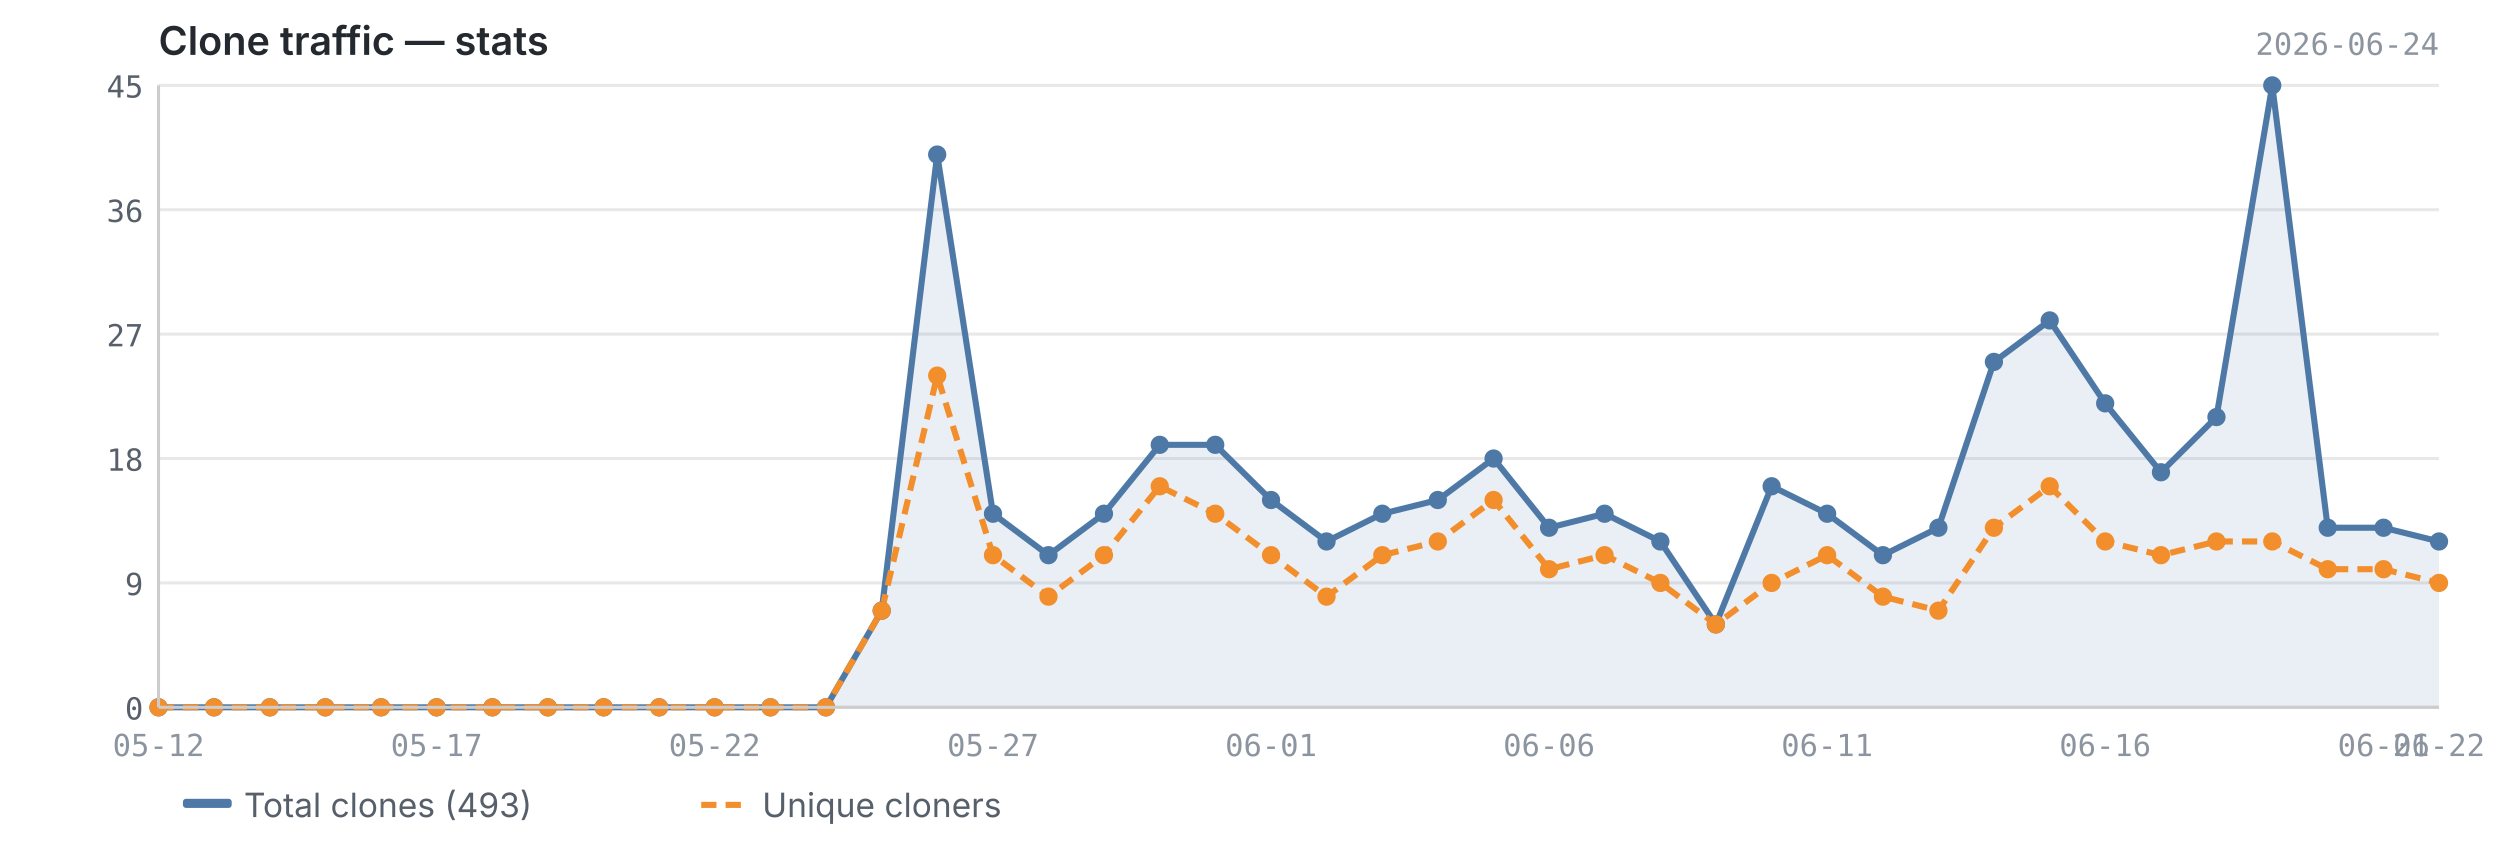
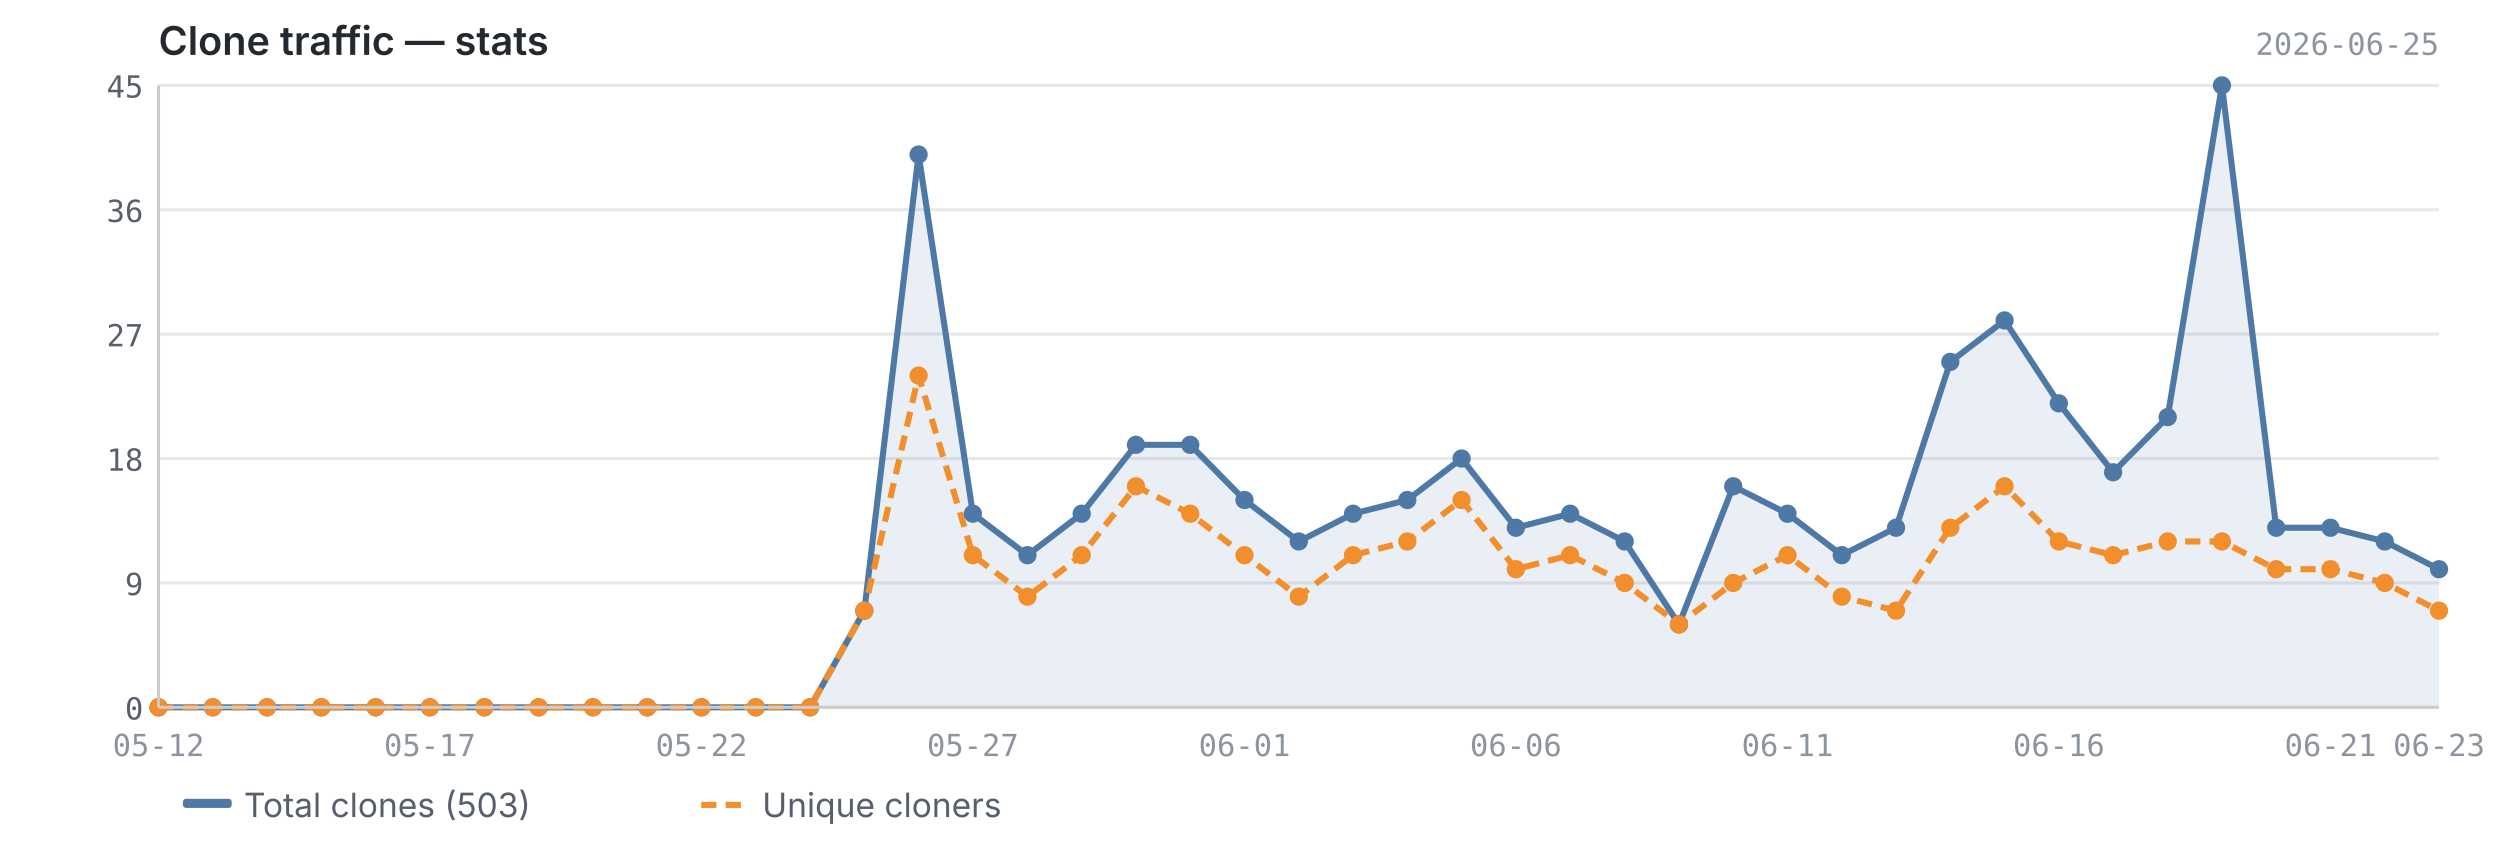
<svg xmlns="http://www.w3.org/2000/svg" viewBox="0 0 820 280" width="820" height="280">
  <text x="52" y="18" font-size="13" font-weight="600" fill="#24292f" font-family="-apple-system, BlinkMacSystemFont, 'Segoe UI', sans-serif">Clone traffic — stats</text>
-   <text x="800" y="18" font-size="10" fill="#8c959f" font-family="ui-monospace, SFMono-Regular, 'SF Mono', Menlo, monospace" text-anchor="end">2026-06-24</text>
+   <text x="800" y="18" font-size="10" fill="#8c959f" font-family="ui-monospace, SFMono-Regular, 'SF Mono', Menlo, monospace" text-anchor="end">2026-06-25</text>
  <line x1="52" y1="232.0" x2="800" y2="232.0" stroke="#e8e8e8" stroke-width="1" />
  <line x1="52" y1="191.2" x2="800" y2="191.2" stroke="#e8e8e8" stroke-width="1" />
  <line x1="52" y1="150.4" x2="800" y2="150.4" stroke="#e8e8e8" stroke-width="1" />
  <line x1="52" y1="109.6" x2="800" y2="109.6" stroke="#e8e8e8" stroke-width="1" />
  <line x1="52" y1="68.8" x2="800" y2="68.8" stroke="#e8e8e8" stroke-width="1" />
  <line x1="52" y1="28.0" x2="800" y2="28.0" stroke="#e8e8e8" stroke-width="1" />
-   <path d="M52.0,232.0 L52.0,232.0 L70.2,232.0 L88.5,232.0 L106.7,232.0 L125.0,232.0 L143.2,232.0 L161.5,232.0 L179.7,232.0 L198.0,232.0 L216.2,232.0 L234.4,232.0 L252.7,232.0 L270.9,232.0 L289.2,200.3 L307.4,50.7 L325.7,168.5 L343.9,182.1 L362.1,168.5 L380.4,145.9 L398.6,145.9 L416.9,164.0 L435.1,177.6 L453.4,168.5 L471.6,164.0 L489.9,150.4 L508.1,173.1 L526.3,168.5 L544.6,177.6 L562.8,204.8 L581.1,159.5 L599.3,168.5 L617.6,182.1 L635.8,173.1 L654.0,118.7 L672.3,105.1 L690.5,132.3 L708.8,154.9 L727.0,136.8 L745.3,28.0 L763.5,173.1 L781.8,173.1 L800.0,177.6 L800.0,232.0 L52.0,232.0Z" fill="#4e79a7" opacity="0.12" />
-   <polyline points="52.0,232.0 70.2,232.0 88.5,232.0 106.7,232.0 125.0,232.0 143.2,232.0 161.5,232.0 179.7,232.0 198.0,232.0 216.2,232.0 234.4,232.0 252.7,232.0 270.9,232.0 289.2,200.3 307.4,50.7 325.7,168.5 343.9,182.1 362.1,168.5 380.4,145.9 398.6,145.9 416.9,164.0 435.1,177.6 453.4,168.5 471.6,164.0 489.9,150.4 508.1,173.1 526.3,168.5 544.6,177.6 562.8,204.8 581.1,159.5 599.3,168.5 617.6,182.1 635.8,173.1 654.0,118.7 672.3,105.1 690.5,132.3 708.8,154.9 727.0,136.8 745.3,28.0 763.5,173.1 781.8,173.1 800.0,177.6" fill="none" stroke="#4e79a7" stroke-width="2" stroke-linejoin="round" />
-   <polyline points="52.0,232.0 70.2,232.0 88.5,232.0 106.7,232.0 125.0,232.0 143.2,232.0 161.5,232.0 179.7,232.0 198.0,232.0 216.2,232.0 234.4,232.0 252.7,232.0 270.9,232.0 289.2,200.3 307.4,123.2 325.7,182.1 343.9,195.7 362.1,182.1 380.4,159.5 398.6,168.5 416.9,182.1 435.1,195.7 453.4,182.1 471.6,177.6 489.9,164.0 508.1,186.7 526.3,182.1 544.6,191.2 562.8,204.8 581.1,191.2 599.3,182.1 617.6,195.7 635.8,200.3 654.0,173.1 672.3,159.5 690.5,177.6 708.8,182.1 727.0,177.6 745.3,177.6 763.5,186.7 781.8,186.7 800.0,191.2" fill="none" stroke="#f28e2b" stroke-width="2" stroke-linejoin="round" stroke-dasharray="5,3" />
+   <path d="M52.0,232.0 L52.0,232.0 L69.8,232.0 L87.6,232.0 L105.4,232.0 L123.2,232.0 L141.0,232.0 L158.9,232.0 L176.7,232.0 L194.5,232.0 L212.3,232.0 L230.1,232.0 L247.9,232.0 L265.7,232.0 L283.5,200.3 L301.3,50.7 L319.1,168.5 L337.0,182.1 L354.8,168.5 L372.6,145.9 L390.4,145.9 L408.2,164.0 L426.0,177.6 L443.8,168.5 L461.6,164.0 L479.4,150.4 L497.2,173.1 L515.0,168.5 L532.9,177.6 L550.7,204.8 L568.5,159.5 L586.3,168.5 L604.1,182.1 L621.9,173.1 L639.7,118.7 L657.5,105.1 L675.3,132.3 L693.1,154.9 L711.0,136.8 L728.8,28.0 L746.6,173.1 L764.4,173.1 L782.2,177.6 L800.0,186.7 L800.0,232.0 L52.0,232.0Z" fill="#4e79a7" opacity="0.12" />
+   <polyline points="52.0,232.0 69.8,232.0 87.6,232.0 105.4,232.0 123.2,232.0 141.0,232.0 158.9,232.0 176.7,232.0 194.5,232.0 212.3,232.0 230.1,232.0 247.9,232.0 265.7,232.0 283.5,200.3 301.3,50.7 319.1,168.5 337.0,182.1 354.8,168.5 372.6,145.9 390.4,145.9 408.2,164.0 426.0,177.6 443.8,168.5 461.6,164.0 479.4,150.4 497.2,173.1 515.0,168.5 532.9,177.6 550.7,204.8 568.5,159.5 586.3,168.5 604.1,182.1 621.9,173.1 639.7,118.7 657.5,105.1 675.3,132.3 693.1,154.9 711.0,136.8 728.8,28.0 746.6,173.1 764.4,173.1 782.2,177.6 800.0,186.7" fill="none" stroke="#4e79a7" stroke-width="2" stroke-linejoin="round" />
+   <polyline points="52.0,232.0 69.8,232.0 87.6,232.0 105.4,232.0 123.2,232.0 141.0,232.0 158.9,232.0 176.7,232.0 194.5,232.0 212.3,232.0 230.1,232.0 247.9,232.0 265.7,232.0 283.5,200.3 301.3,123.2 319.1,182.1 337.0,195.7 354.8,182.1 372.6,159.5 390.4,168.5 408.2,182.1 426.0,195.7 443.8,182.1 461.6,177.6 479.4,164.0 497.2,186.7 515.0,182.1 532.9,191.2 550.7,204.8 568.5,191.2 586.3,182.1 604.1,195.7 621.9,200.3 639.7,173.1 657.5,159.5 675.3,177.6 693.1,182.1 711.0,177.6 728.8,177.6 746.6,186.7 764.4,186.7 782.2,191.2 800.0,200.3" fill="none" stroke="#f28e2b" stroke-width="2" stroke-linejoin="round" stroke-dasharray="5,3" />
  <circle cx="52.0" cy="232.0" r="3" fill="#4e79a7" />
-   <circle cx="70.2" cy="232.0" r="3" fill="#4e79a7" />
-   <circle cx="88.5" cy="232.0" r="3" fill="#4e79a7" />
-   <circle cx="106.7" cy="232.0" r="3" fill="#4e79a7" />
-   <circle cx="125.0" cy="232.0" r="3" fill="#4e79a7" />
-   <circle cx="143.2" cy="232.0" r="3" fill="#4e79a7" />
-   <circle cx="161.5" cy="232.0" r="3" fill="#4e79a7" />
-   <circle cx="179.7" cy="232.0" r="3" fill="#4e79a7" />
-   <circle cx="198.0" cy="232.0" r="3" fill="#4e79a7" />
-   <circle cx="216.2" cy="232.0" r="3" fill="#4e79a7" />
-   <circle cx="234.4" cy="232.0" r="3" fill="#4e79a7" />
-   <circle cx="252.7" cy="232.0" r="3" fill="#4e79a7" />
-   <circle cx="270.9" cy="232.0" r="3" fill="#4e79a7" />
-   <circle cx="289.2" cy="200.3" r="3" fill="#4e79a7" />
-   <circle cx="307.4" cy="50.7" r="3" fill="#4e79a7" />
-   <circle cx="325.7" cy="168.5" r="3" fill="#4e79a7" />
-   <circle cx="343.9" cy="182.1" r="3" fill="#4e79a7" />
-   <circle cx="362.1" cy="168.5" r="3" fill="#4e79a7" />
-   <circle cx="380.4" cy="145.9" r="3" fill="#4e79a7" />
-   <circle cx="398.6" cy="145.9" r="3" fill="#4e79a7" />
-   <circle cx="416.9" cy="164.0" r="3" fill="#4e79a7" />
-   <circle cx="435.1" cy="177.6" r="3" fill="#4e79a7" />
-   <circle cx="453.4" cy="168.5" r="3" fill="#4e79a7" />
-   <circle cx="471.6" cy="164.0" r="3" fill="#4e79a7" />
-   <circle cx="489.9" cy="150.4" r="3" fill="#4e79a7" />
-   <circle cx="508.1" cy="173.1" r="3" fill="#4e79a7" />
-   <circle cx="526.3" cy="168.5" r="3" fill="#4e79a7" />
-   <circle cx="544.6" cy="177.6" r="3" fill="#4e79a7" />
-   <circle cx="562.8" cy="204.8" r="3" fill="#4e79a7" />
-   <circle cx="581.1" cy="159.5" r="3" fill="#4e79a7" />
-   <circle cx="599.3" cy="168.5" r="3" fill="#4e79a7" />
-   <circle cx="617.6" cy="182.1" r="3" fill="#4e79a7" />
-   <circle cx="635.8" cy="173.1" r="3" fill="#4e79a7" />
-   <circle cx="654.0" cy="118.7" r="3" fill="#4e79a7" />
-   <circle cx="672.3" cy="105.1" r="3" fill="#4e79a7" />
-   <circle cx="690.5" cy="132.3" r="3" fill="#4e79a7" />
-   <circle cx="708.8" cy="154.9" r="3" fill="#4e79a7" />
-   <circle cx="727.0" cy="136.8" r="3" fill="#4e79a7" />
-   <circle cx="745.3" cy="28.0" r="3" fill="#4e79a7" />
-   <circle cx="763.5" cy="173.1" r="3" fill="#4e79a7" />
-   <circle cx="781.8" cy="173.1" r="3" fill="#4e79a7" />
-   <circle cx="800.0" cy="177.6" r="3" fill="#4e79a7" />
+   <circle cx="69.8" cy="232.0" r="3" fill="#4e79a7" />
+   <circle cx="87.6" cy="232.0" r="3" fill="#4e79a7" />
+   <circle cx="105.4" cy="232.0" r="3" fill="#4e79a7" />
+   <circle cx="123.2" cy="232.0" r="3" fill="#4e79a7" />
+   <circle cx="141.0" cy="232.0" r="3" fill="#4e79a7" />
+   <circle cx="158.9" cy="232.0" r="3" fill="#4e79a7" />
+   <circle cx="176.7" cy="232.0" r="3" fill="#4e79a7" />
+   <circle cx="194.5" cy="232.0" r="3" fill="#4e79a7" />
+   <circle cx="212.3" cy="232.0" r="3" fill="#4e79a7" />
+   <circle cx="230.1" cy="232.0" r="3" fill="#4e79a7" />
+   <circle cx="247.9" cy="232.0" r="3" fill="#4e79a7" />
+   <circle cx="265.7" cy="232.0" r="3" fill="#4e79a7" />
+   <circle cx="283.5" cy="200.3" r="3" fill="#4e79a7" />
+   <circle cx="301.3" cy="50.7" r="3" fill="#4e79a7" />
+   <circle cx="319.1" cy="168.5" r="3" fill="#4e79a7" />
+   <circle cx="337.0" cy="182.1" r="3" fill="#4e79a7" />
+   <circle cx="354.8" cy="168.5" r="3" fill="#4e79a7" />
+   <circle cx="372.6" cy="145.9" r="3" fill="#4e79a7" />
+   <circle cx="390.4" cy="145.9" r="3" fill="#4e79a7" />
+   <circle cx="408.2" cy="164.0" r="3" fill="#4e79a7" />
+   <circle cx="426.0" cy="177.6" r="3" fill="#4e79a7" />
+   <circle cx="443.8" cy="168.5" r="3" fill="#4e79a7" />
+   <circle cx="461.6" cy="164.0" r="3" fill="#4e79a7" />
+   <circle cx="479.4" cy="150.4" r="3" fill="#4e79a7" />
+   <circle cx="497.2" cy="173.1" r="3" fill="#4e79a7" />
+   <circle cx="515.0" cy="168.5" r="3" fill="#4e79a7" />
+   <circle cx="532.9" cy="177.6" r="3" fill="#4e79a7" />
+   <circle cx="550.7" cy="204.8" r="3" fill="#4e79a7" />
+   <circle cx="568.5" cy="159.5" r="3" fill="#4e79a7" />
+   <circle cx="586.3" cy="168.5" r="3" fill="#4e79a7" />
+   <circle cx="604.1" cy="182.1" r="3" fill="#4e79a7" />
+   <circle cx="621.9" cy="173.1" r="3" fill="#4e79a7" />
+   <circle cx="639.7" cy="118.7" r="3" fill="#4e79a7" />
+   <circle cx="657.5" cy="105.1" r="3" fill="#4e79a7" />
+   <circle cx="675.3" cy="132.3" r="3" fill="#4e79a7" />
+   <circle cx="693.1" cy="154.9" r="3" fill="#4e79a7" />
+   <circle cx="711.0" cy="136.8" r="3" fill="#4e79a7" />
+   <circle cx="728.8" cy="28.0" r="3" fill="#4e79a7" />
+   <circle cx="746.6" cy="173.1" r="3" fill="#4e79a7" />
+   <circle cx="764.4" cy="173.1" r="3" fill="#4e79a7" />
+   <circle cx="782.2" cy="177.6" r="3" fill="#4e79a7" />
+   <circle cx="800.0" cy="186.7" r="3" fill="#4e79a7" />
  <circle cx="52.0" cy="232.0" r="3" fill="#f28e2b" />
-   <circle cx="70.2" cy="232.0" r="3" fill="#f28e2b" />
-   <circle cx="88.5" cy="232.0" r="3" fill="#f28e2b" />
-   <circle cx="106.7" cy="232.0" r="3" fill="#f28e2b" />
-   <circle cx="125.0" cy="232.0" r="3" fill="#f28e2b" />
-   <circle cx="143.2" cy="232.0" r="3" fill="#f28e2b" />
-   <circle cx="161.5" cy="232.0" r="3" fill="#f28e2b" />
-   <circle cx="179.7" cy="232.0" r="3" fill="#f28e2b" />
-   <circle cx="198.0" cy="232.0" r="3" fill="#f28e2b" />
-   <circle cx="216.2" cy="232.0" r="3" fill="#f28e2b" />
-   <circle cx="234.4" cy="232.0" r="3" fill="#f28e2b" />
-   <circle cx="252.7" cy="232.0" r="3" fill="#f28e2b" />
-   <circle cx="270.9" cy="232.0" r="3" fill="#f28e2b" />
-   <circle cx="289.2" cy="200.3" r="3" fill="#f28e2b" />
-   <circle cx="307.4" cy="123.2" r="3" fill="#f28e2b" />
-   <circle cx="325.7" cy="182.1" r="3" fill="#f28e2b" />
-   <circle cx="343.9" cy="195.7" r="3" fill="#f28e2b" />
-   <circle cx="362.1" cy="182.1" r="3" fill="#f28e2b" />
-   <circle cx="380.4" cy="159.5" r="3" fill="#f28e2b" />
-   <circle cx="398.6" cy="168.5" r="3" fill="#f28e2b" />
-   <circle cx="416.9" cy="182.1" r="3" fill="#f28e2b" />
-   <circle cx="435.1" cy="195.7" r="3" fill="#f28e2b" />
-   <circle cx="453.4" cy="182.1" r="3" fill="#f28e2b" />
-   <circle cx="471.6" cy="177.6" r="3" fill="#f28e2b" />
-   <circle cx="489.9" cy="164.0" r="3" fill="#f28e2b" />
-   <circle cx="508.1" cy="186.7" r="3" fill="#f28e2b" />
-   <circle cx="526.3" cy="182.1" r="3" fill="#f28e2b" />
-   <circle cx="544.6" cy="191.2" r="3" fill="#f28e2b" />
-   <circle cx="562.8" cy="204.8" r="3" fill="#f28e2b" />
-   <circle cx="581.1" cy="191.2" r="3" fill="#f28e2b" />
-   <circle cx="599.3" cy="182.1" r="3" fill="#f28e2b" />
-   <circle cx="617.6" cy="195.7" r="3" fill="#f28e2b" />
-   <circle cx="635.8" cy="200.3" r="3" fill="#f28e2b" />
-   <circle cx="654.0" cy="173.1" r="3" fill="#f28e2b" />
-   <circle cx="672.3" cy="159.5" r="3" fill="#f28e2b" />
-   <circle cx="690.5" cy="177.6" r="3" fill="#f28e2b" />
-   <circle cx="708.8" cy="182.1" r="3" fill="#f28e2b" />
-   <circle cx="727.0" cy="177.6" r="3" fill="#f28e2b" />
-   <circle cx="745.3" cy="177.6" r="3" fill="#f28e2b" />
-   <circle cx="763.5" cy="186.7" r="3" fill="#f28e2b" />
-   <circle cx="781.8" cy="186.7" r="3" fill="#f28e2b" />
-   <circle cx="800.0" cy="191.2" r="3" fill="#f28e2b" />
+   <circle cx="69.8" cy="232.0" r="3" fill="#f28e2b" />
+   <circle cx="87.6" cy="232.0" r="3" fill="#f28e2b" />
+   <circle cx="105.4" cy="232.0" r="3" fill="#f28e2b" />
+   <circle cx="123.2" cy="232.0" r="3" fill="#f28e2b" />
+   <circle cx="141.0" cy="232.0" r="3" fill="#f28e2b" />
+   <circle cx="158.9" cy="232.0" r="3" fill="#f28e2b" />
+   <circle cx="176.7" cy="232.0" r="3" fill="#f28e2b" />
+   <circle cx="194.5" cy="232.0" r="3" fill="#f28e2b" />
+   <circle cx="212.3" cy="232.0" r="3" fill="#f28e2b" />
+   <circle cx="230.1" cy="232.0" r="3" fill="#f28e2b" />
+   <circle cx="247.9" cy="232.0" r="3" fill="#f28e2b" />
+   <circle cx="265.7" cy="232.0" r="3" fill="#f28e2b" />
+   <circle cx="283.5" cy="200.3" r="3" fill="#f28e2b" />
+   <circle cx="301.3" cy="123.2" r="3" fill="#f28e2b" />
+   <circle cx="319.1" cy="182.1" r="3" fill="#f28e2b" />
+   <circle cx="337.0" cy="195.7" r="3" fill="#f28e2b" />
+   <circle cx="354.8" cy="182.1" r="3" fill="#f28e2b" />
+   <circle cx="372.6" cy="159.5" r="3" fill="#f28e2b" />
+   <circle cx="390.4" cy="168.5" r="3" fill="#f28e2b" />
+   <circle cx="408.2" cy="182.1" r="3" fill="#f28e2b" />
+   <circle cx="426.0" cy="195.7" r="3" fill="#f28e2b" />
+   <circle cx="443.8" cy="182.1" r="3" fill="#f28e2b" />
+   <circle cx="461.6" cy="177.6" r="3" fill="#f28e2b" />
+   <circle cx="479.4" cy="164.0" r="3" fill="#f28e2b" />
+   <circle cx="497.2" cy="186.7" r="3" fill="#f28e2b" />
+   <circle cx="515.0" cy="182.1" r="3" fill="#f28e2b" />
+   <circle cx="532.9" cy="191.2" r="3" fill="#f28e2b" />
+   <circle cx="550.7" cy="204.8" r="3" fill="#f28e2b" />
+   <circle cx="568.5" cy="191.2" r="3" fill="#f28e2b" />
+   <circle cx="586.3" cy="182.1" r="3" fill="#f28e2b" />
+   <circle cx="604.1" cy="195.7" r="3" fill="#f28e2b" />
+   <circle cx="621.9" cy="200.3" r="3" fill="#f28e2b" />
+   <circle cx="639.7" cy="173.1" r="3" fill="#f28e2b" />
+   <circle cx="657.5" cy="159.5" r="3" fill="#f28e2b" />
+   <circle cx="675.3" cy="177.6" r="3" fill="#f28e2b" />
+   <circle cx="693.1" cy="182.1" r="3" fill="#f28e2b" />
+   <circle cx="711.0" cy="177.6" r="3" fill="#f28e2b" />
+   <circle cx="728.8" cy="177.6" r="3" fill="#f28e2b" />
+   <circle cx="746.6" cy="186.7" r="3" fill="#f28e2b" />
+   <circle cx="764.4" cy="186.7" r="3" fill="#f28e2b" />
+   <circle cx="782.2" cy="191.2" r="3" fill="#f28e2b" />
+   <circle cx="800.0" cy="200.3" r="3" fill="#f28e2b" />
  <line x1="52" y1="28" x2="52" y2="232" stroke="#cccccc" stroke-width="1" />
  <line x1="52" y1="232" x2="800" y2="232" stroke="#cccccc" stroke-width="1" />
  <text x="47" y="236.0" text-anchor="end" font-size="10" fill="#57606a" font-family="ui-monospace, SFMono-Regular, 'SF Mono', Menlo, monospace">0</text>
  <text x="47" y="195.2" text-anchor="end" font-size="10" fill="#57606a" font-family="ui-monospace, SFMono-Regular, 'SF Mono', Menlo, monospace">9</text>
  <text x="47" y="154.4" text-anchor="end" font-size="10" fill="#57606a" font-family="ui-monospace, SFMono-Regular, 'SF Mono', Menlo, monospace">18</text>
  <text x="47" y="113.6" text-anchor="end" font-size="10" fill="#57606a" font-family="ui-monospace, SFMono-Regular, 'SF Mono', Menlo, monospace">27</text>
  <text x="47" y="72.8" text-anchor="end" font-size="10" fill="#57606a" font-family="ui-monospace, SFMono-Regular, 'SF Mono', Menlo, monospace">36</text>
  <text x="47" y="32.0" text-anchor="end" font-size="10" fill="#57606a" font-family="ui-monospace, SFMono-Regular, 'SF Mono', Menlo, monospace">45</text>
  <text x="52.0" y="248" text-anchor="middle" font-size="10" fill="#8c959f" font-family="ui-monospace, SFMono-Regular, 'SF Mono', Menlo, monospace">05-12</text>
-   <text x="690.5" y="248" text-anchor="middle" font-size="10" fill="#8c959f" font-family="ui-monospace, SFMono-Regular, 'SF Mono', Menlo, monospace">06-16</text>
-   <text x="143.2" y="248" text-anchor="middle" font-size="10" fill="#8c959f" font-family="ui-monospace, SFMono-Regular, 'SF Mono', Menlo, monospace">05-17</text>
-   <text x="781.8" y="248" text-anchor="middle" font-size="10" fill="#8c959f" font-family="ui-monospace, SFMono-Regular, 'SF Mono', Menlo, monospace">06-21</text>
-   <text x="800.0" y="248" text-anchor="middle" font-size="10" fill="#8c959f" font-family="ui-monospace, SFMono-Regular, 'SF Mono', Menlo, monospace">06-22</text>
-   <text x="234.4" y="248" text-anchor="middle" font-size="10" fill="#8c959f" font-family="ui-monospace, SFMono-Regular, 'SF Mono', Menlo, monospace">05-22</text>
-   <text x="325.7" y="248" text-anchor="middle" font-size="10" fill="#8c959f" font-family="ui-monospace, SFMono-Regular, 'SF Mono', Menlo, monospace">05-27</text>
-   <text x="416.9" y="248" text-anchor="middle" font-size="10" fill="#8c959f" font-family="ui-monospace, SFMono-Regular, 'SF Mono', Menlo, monospace">06-01</text>
-   <text x="508.1" y="248" text-anchor="middle" font-size="10" fill="#8c959f" font-family="ui-monospace, SFMono-Regular, 'SF Mono', Menlo, monospace">06-06</text>
-   <text x="599.3" y="248" text-anchor="middle" font-size="10" fill="#8c959f" font-family="ui-monospace, SFMono-Regular, 'SF Mono', Menlo, monospace">06-11</text>
+   <text x="675.3" y="248" text-anchor="middle" font-size="10" fill="#8c959f" font-family="ui-monospace, SFMono-Regular, 'SF Mono', Menlo, monospace">06-16</text>
+   <text x="141.0" y="248" text-anchor="middle" font-size="10" fill="#8c959f" font-family="ui-monospace, SFMono-Regular, 'SF Mono', Menlo, monospace">05-17</text>
+   <text x="764.4" y="248" text-anchor="middle" font-size="10" fill="#8c959f" font-family="ui-monospace, SFMono-Regular, 'SF Mono', Menlo, monospace">06-21</text>
+   <text x="230.1" y="248" text-anchor="middle" font-size="10" fill="#8c959f" font-family="ui-monospace, SFMono-Regular, 'SF Mono', Menlo, monospace">05-22</text>
+   <text x="800.0" y="248" text-anchor="middle" font-size="10" fill="#8c959f" font-family="ui-monospace, SFMono-Regular, 'SF Mono', Menlo, monospace">06-23</text>
+   <text x="319.1" y="248" text-anchor="middle" font-size="10" fill="#8c959f" font-family="ui-monospace, SFMono-Regular, 'SF Mono', Menlo, monospace">05-27</text>
+   <text x="408.2" y="248" text-anchor="middle" font-size="10" fill="#8c959f" font-family="ui-monospace, SFMono-Regular, 'SF Mono', Menlo, monospace">06-01</text>
+   <text x="497.2" y="248" text-anchor="middle" font-size="10" fill="#8c959f" font-family="ui-monospace, SFMono-Regular, 'SF Mono', Menlo, monospace">06-06</text>
+   <text x="586.3" y="248" text-anchor="middle" font-size="10" fill="#8c959f" font-family="ui-monospace, SFMono-Regular, 'SF Mono', Menlo, monospace">06-11</text>
  <rect x="60" y="262" width="16" height="3" fill="#4e79a7" rx="1" />
-   <text x="80" y="268" font-size="11" fill="#57606a" font-family="-apple-system, BlinkMacSystemFont, 'Segoe UI', sans-serif">Total clones (493)</text>
+   <text x="80" y="268" font-size="11" fill="#57606a" font-family="-apple-system, BlinkMacSystemFont, 'Segoe UI', sans-serif">Total clones (503)</text>
  <line x1="230" y1="264" x2="246" y2="264" stroke="#f28e2b" stroke-width="2" stroke-dasharray="5,3" />
  <text x="250" y="268" font-size="11" fill="#57606a" font-family="-apple-system, BlinkMacSystemFont, 'Segoe UI', sans-serif">Unique cloners</text>
</svg>
